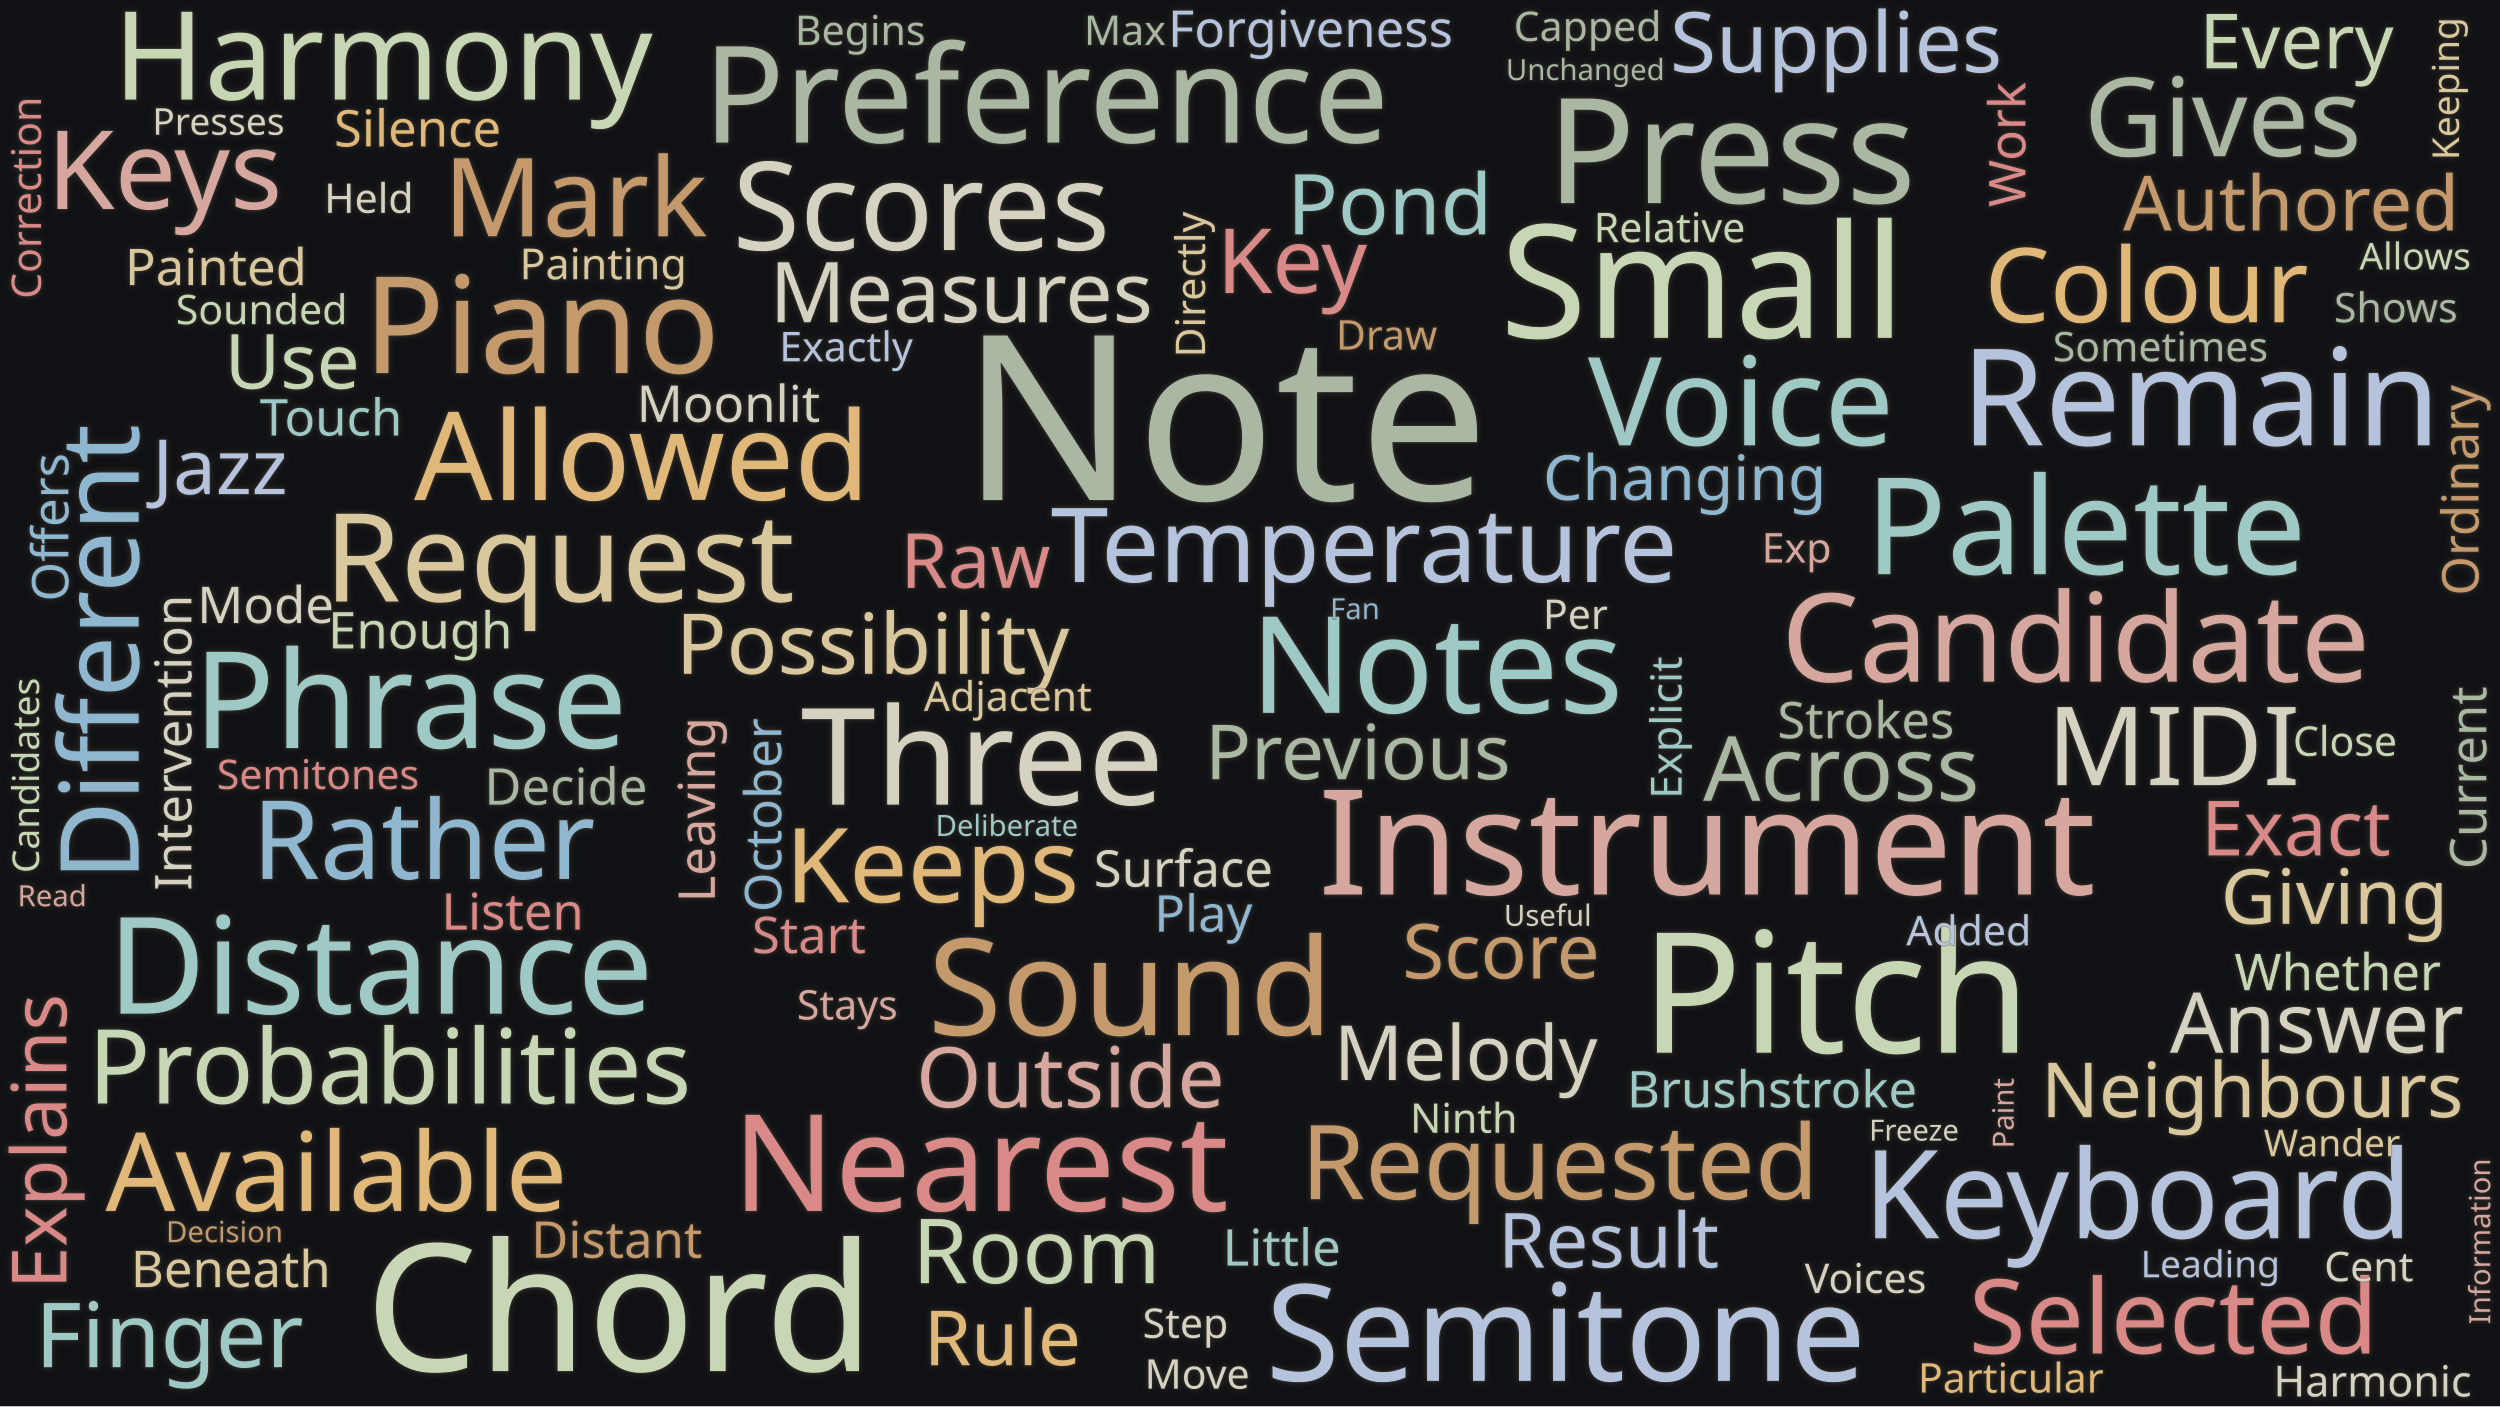
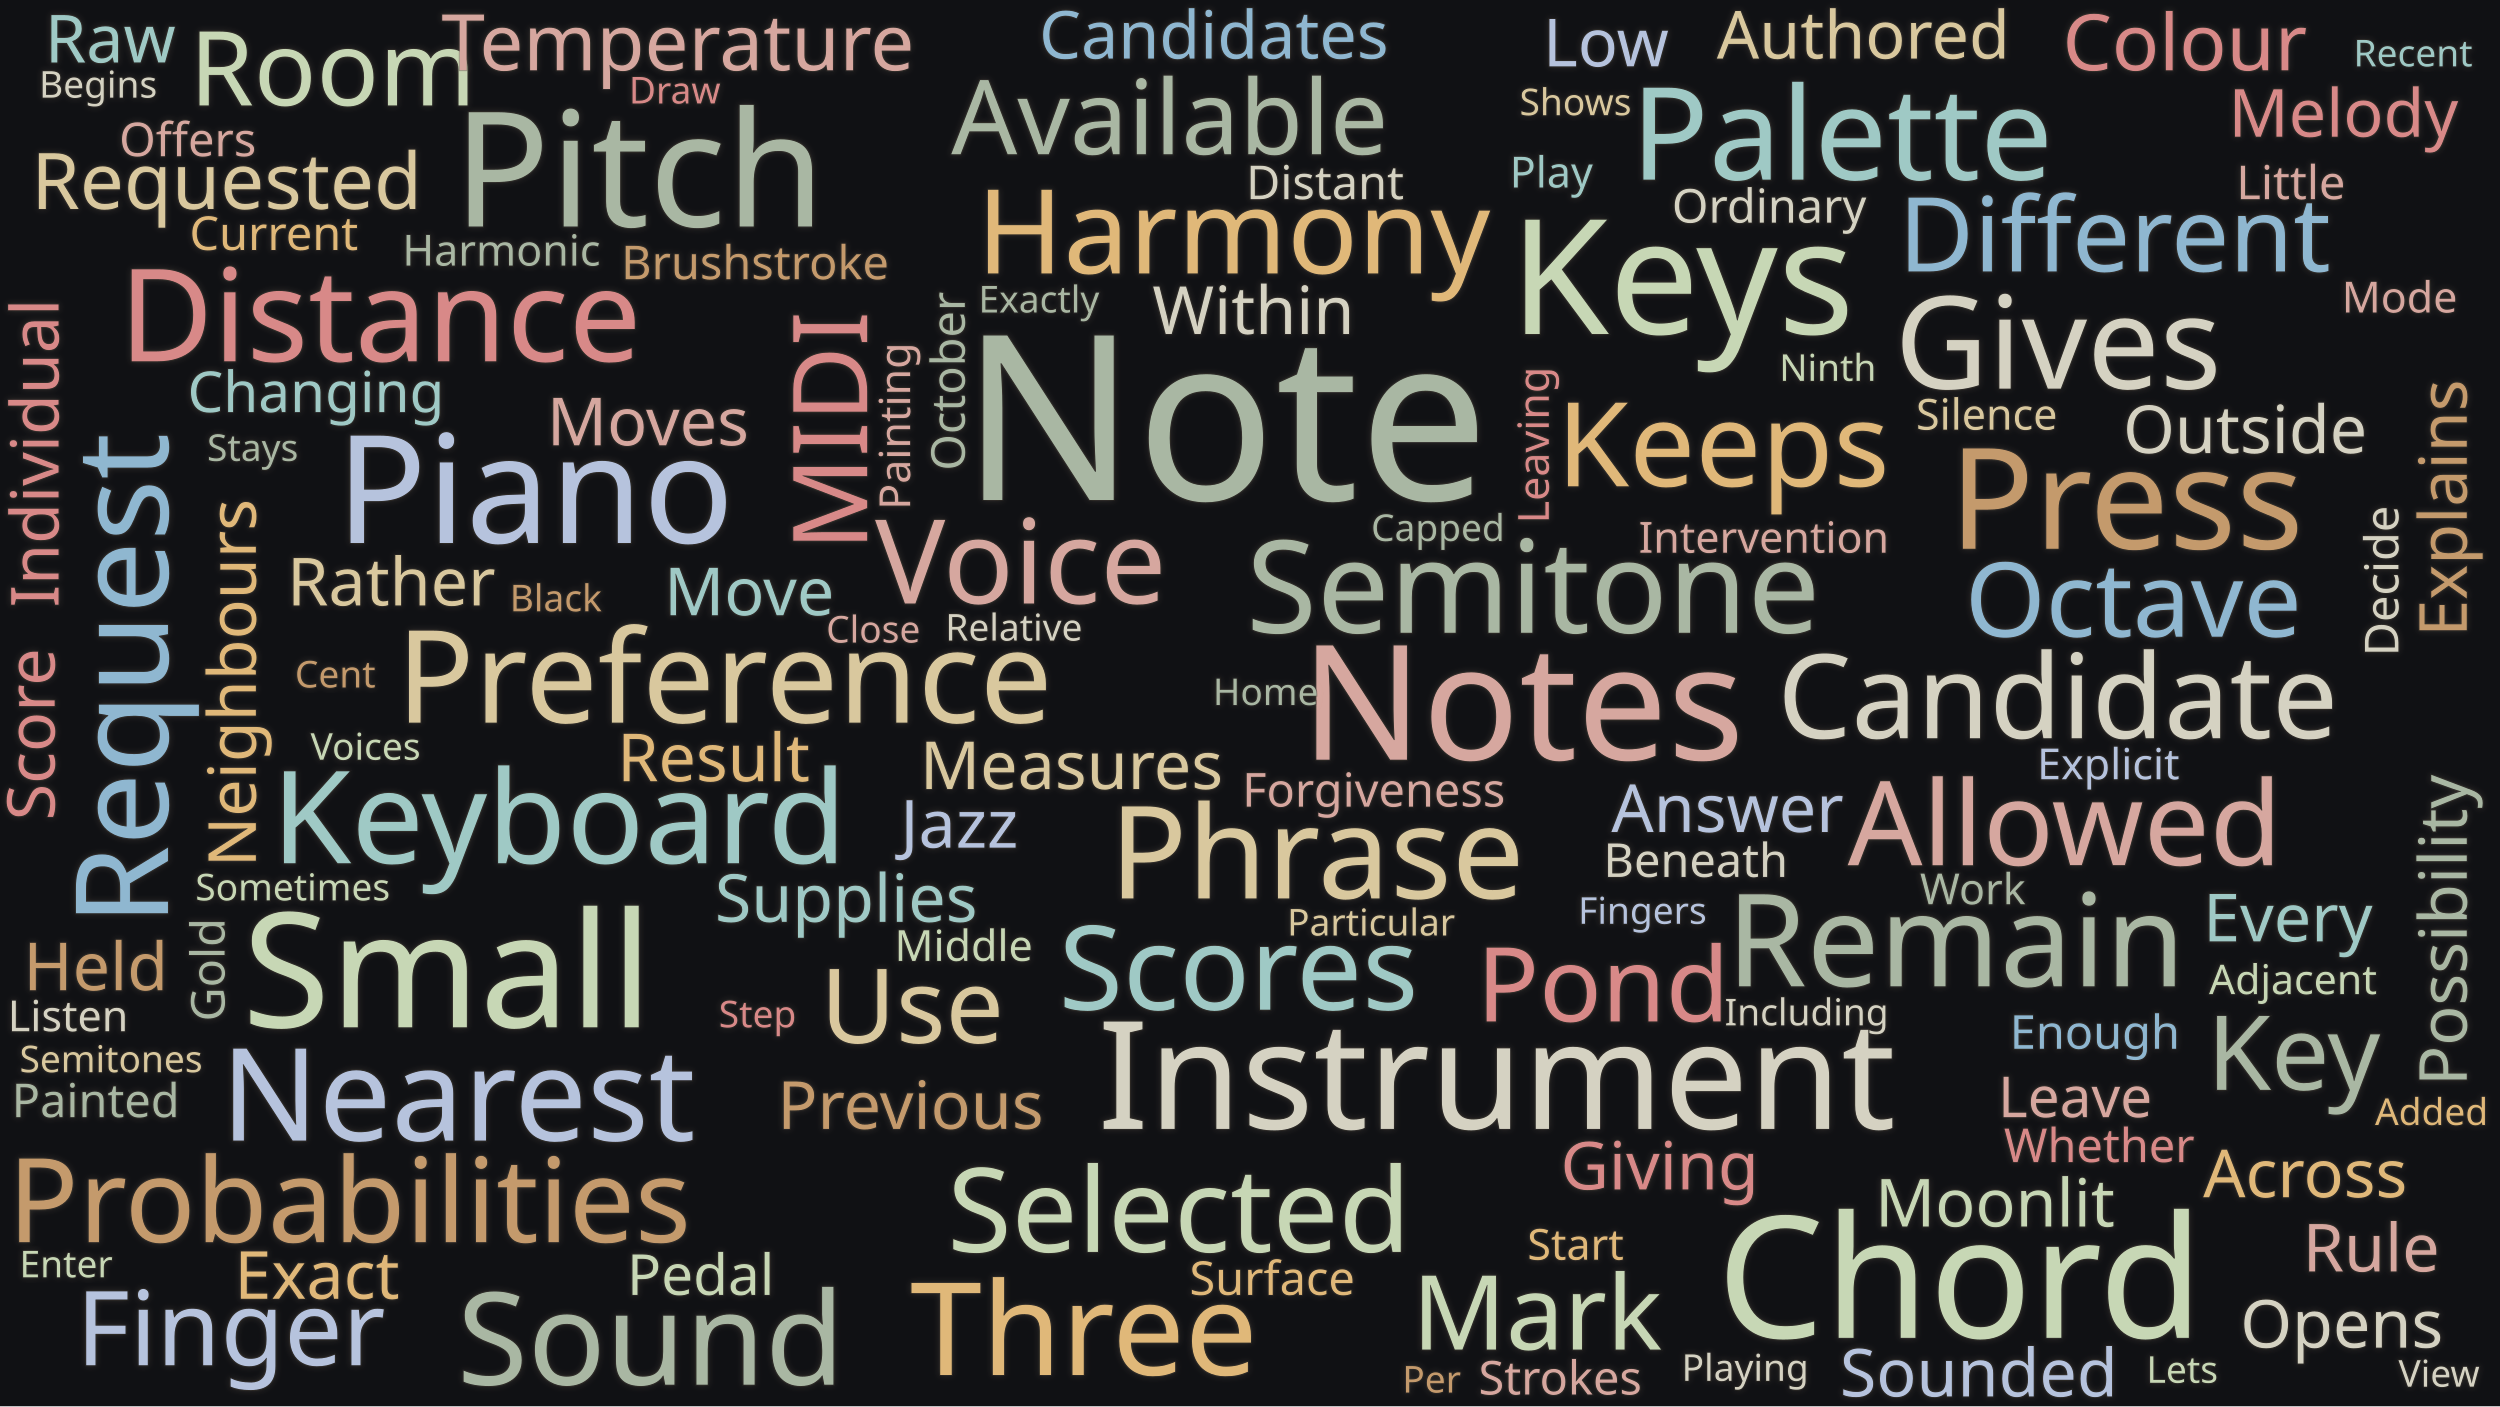
<svg xmlns="http://www.w3.org/2000/svg" role="img" aria-label="The Piano That Forgives: Painting Jazz with Probability" width="1280" height="720">
  <defs>
    <filter id="wordGlow" x="-20%" y="-20%" width="140%" height="140%">
      <feDropShadow dx="0" dy="0" stdDeviation="1.6" flood-color="#d8c7a1" flood-opacity="0.18" />
    </filter>
  </defs>
  <style>text { filter: url(#wordGlow); paint-order: stroke fill; stroke: rgba(16,17,20,.34); stroke-width: .9px; }</style>
  <style>text{font-family:'Droid Sans Mono';font-weight:normal;font-style:normal;}</style>
  <rect width="100%" height="100%" style="fill:#101114" />
  <text transform="translate(492,256)" font-size="118" style="fill:#a9b7a3">Note</text>
-   <text transform="translate(187,702)" font-size="91" style="fill:#c7d7b5">Chord</text>
-   <text transform="translate(840,539)" font-size="86" style="fill:#c7d7b5">Pitch</text>
-   <text transform="translate(768,173)" font-size="81" style="fill:#c7d7b5">Small</text>
-   <text transform="translate(792,104)" font-size="75" style="fill:#a9b7a3">Press</text>
-   <text transform="translate(675,458)" font-size="75" style="fill:#d6a79f">Instrument</text>
-   <text transform="translate(1004,228)" font-size="69" style="fill:#b6c3dd">Remain</text>
-   <text transform="translate(410,412)" font-size="69" style="fill:#d5d2c2">Three</text>
-   <text transform="translate(186,191)" font-size="69" style="fill:#c49a6c">Piano</text>
-   <text transform="translate(99,383)" font-size="69" style="fill:#9fc9c5">Phrase</text>
-   <text transform="translate(375,620)" font-size="69" style="fill:#d88988">Nearest</text>
-   <text transform="translate(475,530)" font-size="69" style="fill:#c49a6c">Sound</text>
-   <text transform="translate(955,294)" font-size="69" style="fill:#9fc9c5">Palette</text>
-   <text transform="translate(640,365)" font-size="69" style="fill:#9fc9c5">Notes</text>
-   <text transform="translate(648,707)" font-size="69" style="fill:#b6c3dd">Semitone</text>
-   <text transform="translate(55,519)" font-size="69" style="fill:#9fc9c5">Distance</text>
-   <text transform="translate(360,73)" font-size="69" style="fill:#a9b7a3">Preference</text>
-   <text transform="translate(954,634)" font-size="63" style="fill:#b6c3dd">Keyboard</text>
-   <text transform="translate(58,51)" font-size="63" style="fill:#c7d7b5">Harmony</text>
-   <text transform="translate(166,308)" font-size="63" style="fill:#d9c89e">Request</text>
-   <text transform="translate(212,256)" font-size="63" style="fill:#e0b879">Allowed</text>
-   <text transform="translate(912,349)" font-size="63" style="fill:#d6a79f">Candidate</text>
-   <text transform="translate(375,128)" font-size="63" style="fill:#d5d2c2">Scores</text>
-   <text transform="translate(813,228)" font-size="63" style="fill:#9fc9c5">Voice</text>
-   <text transform="translate(227,121)" font-size="56" style="fill:#c49a6c">Mark</text>
-   <text transform="translate(24,107)" font-size="56" style="fill:#d6a79f">Keys</text>
-   <text transform="translate(129,450)" font-size="56" style="fill:#8fb7d0">Rather</text>
-   <text transform="translate(54,620)" font-size="56" style="fill:#e0b879">Available</text>
-   <text transform="translate(71,451) rotate(-90)" font-size="56" style="fill:#8fb7d0">Different</text>
-   <text transform="translate(1048,402)" font-size="56" style="fill:#d5d2c2">MIDI</text>
-   <text transform="translate(1067,80)" font-size="56" style="fill:#a9b7a3">Gives</text>
-   <text transform="translate(538,298)" font-size="53" style="fill:#b6c3dd">Temperature</text>
-   <text transform="translate(45,565)" font-size="53" style="fill:#c7d7b5">Probabilities</text>
-   <text transform="translate(1008,693)" font-size="53" style="fill:#d88988">Selected</text>
-   <text transform="translate(666,614)" font-size="53" style="fill:#c49a6c">Requested</text>
-   <text transform="translate(402,462)" font-size="53" style="fill:#e0b879">Keeps</text>
-   <text transform="translate(1016,165)" font-size="53" style="fill:#e0b879">Colour</text>
-   <text transform="translate(623,150)" font-size="46" style="fill:#d88988">Key</text>
-   <text transform="translate(18,700)" font-size="46" style="fill:#9fc9c5">Finger</text>
-   <text transform="translate(872,410)" font-size="46" style="fill:#a9b7a3">Across</text>
-   <text transform="translate(467,657)" font-size="46" style="fill:#c7d7b5">Room</text>
-   <text transform="translate(346,345)" font-size="43" style="fill:#d9c89e">Possibility</text>
-   <text transform="translate(659,120)" font-size="43" style="fill:#9fc9c5">Pond</text>
-   <text transform="translate(855,37)" font-size="43" style="fill:#b6c3dd">Supplies</text>
-   <text transform="translate(469,567)" font-size="43" style="fill:#d6a79f">Outside</text>
-   <text transform="translate(394,165)" font-size="43" style="fill:#d5d2c2">Measures</text>
-   <text transform="translate(1111,539)" font-size="43" style="fill:#d5d2c2">Answer</text>
-   <text transform="translate(1045,572)" font-size="39" style="fill:#d9c89e">Neighbours</text>
-   <text transform="translate(473,699)" font-size="39" style="fill:#e0b879">Rule</text>
-   <text transform="translate(617,399)" font-size="39" style="fill:#a9b7a3">Previous</text>
-   <text transform="translate(683,553)" font-size="39" style="fill:#d5d2c2">Melody</text>
-   <text transform="translate(1087,118)" font-size="39" style="fill:#c49a6c">Authored</text>
-   <text transform="translate(1127,438)" font-size="39" style="fill:#d88988">Exact</text>
-   <text transform="translate(718,501)" font-size="39" style="fill:#c49a6c">Score</text>
-   <text transform="translate(1137,473)" font-size="39" style="fill:#d9c89e">Giving</text>
-   <text transform="translate(461,301)" font-size="39" style="fill:#d88988">Raw</text>
-   <text transform="translate(767,649)" font-size="39" style="fill:#b6c3dd">Result</text>
-   <text transform="translate(78,253)" font-size="39" style="fill:#b6c3dd">Jazz</text>
-   <text transform="translate(1126,35)" font-size="39" style="fill:#c7d7b5">Every</text>
-   <text transform="translate(34,660) rotate(-90)" font-size="39" style="fill:#d88988">Explains</text>
-   <text transform="translate(115,199)" font-size="39" style="fill:#c7d7b5">Use</text>
-   <text transform="translate(790,256)" font-size="32" style="fill:#8fb7d0">Changing</text>
-   <text transform="translate(400,467) rotate(-90)" font-size="26" style="fill:#8fb7d0">October</text>
-   <text transform="translate(598,24)" font-size="26" style="fill:#b6c3dd">Forgiveness</text>
-   <text transform="translate(133,223)" font-size="26" style="fill:#9fc9c5">Touch</text>
-   <text transform="translate(67,659)" font-size="26" style="fill:#d9c89e">Beneath</text>
-   <text transform="translate(626,648)" font-size="26" style="fill:#9fc9c5">Little</text>
-   <text transform="translate(833,567)" font-size="26" style="fill:#9fc9c5">Brushstroke</text>
-   <text transform="translate(64,146)" font-size="26" style="fill:#d9c89e">Painted</text>
-   <text transform="translate(560,454)" font-size="26" style="fill:#d5d2c2">Surface</text>
-   <text transform="translate(910,378)" font-size="26" style="fill:#a9b7a3">Strokes</text>
-   <text transform="translate(248,412)" font-size="26" style="fill:#a9b7a3">Decide</text>
-   <text transform="translate(1144,507)" font-size="26" style="fill:#c7d7b5">Whether</text>
-   <text transform="translate(272,644)" font-size="26" style="fill:#c49a6c">Distant</text>
-   <text transform="translate(1269,305) rotate(-90)" font-size="26" style="fill:#c49a6c">Ordinary</text>
-   <text transform="translate(168,332)" font-size="26" style="fill:#c7d7b5">Enough</text>
-   <text transform="translate(35,308) rotate(-90)" font-size="26" style="fill:#8fb7d0">Offers</text>
-   <text transform="translate(1273,445) rotate(-90)" font-size="26" style="fill:#a9b7a3">Current</text>
-   <text transform="translate(98,456) rotate(-90)" font-size="26" style="fill:#d5d2c2">Intervention</text>
-   <text transform="translate(385,488)" font-size="26" style="fill:#d88988">Start</text>
-   <text transform="translate(326,216)" font-size="26" style="fill:#d5d2c2">Moonlit</text>
-   <text transform="translate(101,319)" font-size="26" style="fill:#d5d2c2">Mode</text>
-   <text transform="translate(591,477)" font-size="26" style="fill:#8fb7d0">Play</text>
-   <text transform="translate(366,462) rotate(-90)" font-size="26" style="fill:#d6a79f">Leaving</text>
-   <text transform="translate(171,75)" font-size="26" style="fill:#e0b879">Silence</text>
-   <text transform="translate(226,476)" font-size="26" style="fill:#d88988">Listen</text>
-   <text transform="translate(1037,106) rotate(-90)" font-size="26" style="fill:#d88988">Work</text>
-   <text transform="translate(266,143)" font-size="22" style="fill:#d9c89e">Painting</text>
-   <text transform="translate(861,409) rotate(-90)" font-size="22" style="fill:#9fc9c5">Explicit</text>
-   <text transform="translate(1164,715)" font-size="22" style="fill:#d5d2c2">Harmonic</text>
-   <text transform="translate(473,364)" font-size="21" style="fill:#d9c89e">Adjacent</text>
-   <text transform="translate(585,685)" font-size="21" style="fill:#d5d2c2">Step</text>
-   <text transform="translate(586,711)" font-size="21" style="fill:#d5d2c2">Move</text>
-   <text transform="translate(408,522)" font-size="21" style="fill:#d6a79f">Stays</text>
-   <text transform="translate(399,185)" font-size="21" style="fill:#b6c3dd">Exactly</text>
-   <text transform="translate(1051,185)" font-size="21" style="fill:#a9b7a3">Sometimes</text>
-   <text transform="translate(1174,387)" font-size="21" style="fill:#c7d7b5">Close</text>
-   <text transform="translate(982,713)" font-size="21" style="fill:#e0b879">Particular</text>
-   <text transform="translate(166,109)" font-size="21" style="fill:#d5d2c2">Held</text>
-   <text transform="translate(924,662)" font-size="21" style="fill:#d5d2c2">Voices</text>
-   <text transform="translate(111,404)" font-size="21" style="fill:#d88988">Semitones</text>
-   <text transform="translate(684,179)" font-size="21" style="fill:#c49a6c">Draw</text>
-   <text transform="translate(790,322)" font-size="21" style="fill:#d5d2c2">Per</text>
-   <text transform="translate(1190,656)" font-size="21" style="fill:#d5d2c2">Cent</text>
-   <text transform="translate(976,484)" font-size="21" style="fill:#b6c3dd">Added</text>
-   <text transform="translate(722,580)" font-size="21" style="fill:#c7d7b5">Ninth</text>
-   <text transform="translate(1195,165)" font-size="21" style="fill:#a9b7a3">Shows</text>
-   <text transform="translate(90,166)" font-size="21" style="fill:#c7d7b5">Sounded</text>
-   <text transform="translate(407,23)" font-size="21" style="fill:#a9b7a3">Begins</text>
-   <text transform="translate(775,21)" font-size="21" style="fill:#a9b7a3">Capped</text>
-   <text transform="translate(816,124)" font-size="21" style="fill:#c7d7b5">Relative</text>
-   <text transform="translate(902,288)" font-size="21" style="fill:#d6a79f">Exp</text>
-   <text transform="translate(555,23)" font-size="21" style="fill:#a9b7a3">Max</text>
-   <text transform="translate(617,183) rotate(-90)" font-size="21" style="fill:#d9c89e">Directly</text>
-   <text transform="translate(21,153) rotate(-90)" font-size="21" style="fill:#d88988">Correction</text>
-   <text transform="translate(1096,654)" font-size="19" style="fill:#b6c3dd">Leading</text>
-   <text transform="translate(1159,592)" font-size="19" style="fill:#d9c89e">Wander</text>
-   <text transform="translate(1208,138)" font-size="19" style="fill:#c7d7b5">Allows</text>
-   <text transform="translate(20,447) rotate(-90)" font-size="19" style="fill:#c7d7b5">Candidates</text>
-   <text transform="translate(1259,82) rotate(-90)" font-size="19" style="fill:#d9c89e">Keeping</text>
-   <text transform="translate(78,69)" font-size="19" style="fill:#d5d2c2">Presses</text>
-   <text transform="translate(771,41)" font-size="15" style="fill:#a9b7a3">Unchanged</text>
-   <text transform="translate(479,428)" font-size="15" style="fill:#9fc9c5">Deliberate</text>
-   <text transform="translate(770,474)" font-size="15" style="fill:#d5d2c2">Useful</text>
-   <text transform="translate(1275,678) rotate(-90)" font-size="15" style="fill:#d6a79f">Information</text>
-   <text transform="translate(681,317)" font-size="15" style="fill:#8fb7d0">Fan</text>
-   <text transform="translate(957,584)" font-size="15" style="fill:#d5d2c2">Freeze</text>
-   <text transform="translate(85,636)" font-size="15" style="fill:#c49a6c">Decision</text>
-   <text transform="translate(9,464)" font-size="15" style="fill:#d6a79f">Read</text>
-   <text transform="translate(1031,588) rotate(-90)" font-size="15" style="fill:#d6a79f">Paint</text>
+   <text transform="translate(879,685)" font-size="87" style="fill:#c7d7b5">Chord</text>
+   <text transform="translate(124,526)" font-size="82" style="fill:#c7d7b5">Small</text>
+   <text transform="translate(773,171)" font-size="82" style="fill:#c7d7b5">Keys</text>
+   <text transform="translate(232,116)" font-size="82" style="fill:#a9b7a3">Pitch</text>
+   <text transform="translate(666,389)" font-size="82" style="fill:#d6a79f">Notes</text>
+   <text transform="translate(172,278)" font-size="77" style="fill:#b6c3dd">Piano</text>
+   <text transform="translate(562,578)" font-size="77" style="fill:#d5d2c2">Instrument</text>
+   <text transform="translate(998,281)" font-size="72" style="fill:#c49a6c">Press</text>
+   <text transform="translate(139,442)" font-size="66" style="fill:#9fc9c5">Keyboard</text>
+   <text transform="translate(884,505)" font-size="66" style="fill:#a9b7a3">Remain</text>
+   <text transform="translate(466,704)" font-size="66" style="fill:#e0b879">Three</text>
+   <text transform="translate(568,460)" font-size="66" style="fill:#d9c89e">Phrase</text>
+   <text transform="translate(113,584)" font-size="66" style="fill:#b6c3dd">Nearest</text>
+   <text transform="translate(234,709)" font-size="66" style="fill:#a9b7a3">Sound</text>
+   <text transform="translate(86,474) rotate(-90)" font-size="66" style="fill:#8fb7d0">Request</text>
+   <text transform="translate(835,92)" font-size="66" style="fill:#9fc9c5">Palette</text>
+   <text transform="translate(638,324)" font-size="66" style="fill:#a9b7a3">Semitone</text>
+   <text transform="translate(970,199)" font-size="66" style="fill:#d5d2c2">Gives</text>
+   <text transform="translate(61,185)" font-size="66" style="fill:#d88988">Distance</text>
+   <text transform="translate(203,370)" font-size="66" style="fill:#d9c89e">Preference</text>
+   <text transform="translate(500,140)" font-size="60" style="fill:#e0b879">Harmony</text>
+   <text transform="translate(946,443)" font-size="60" style="fill:#d6a79f">Allowed</text>
+   <text transform="translate(910,378)" font-size="60" style="fill:#d5d2c2">Candidate</text>
+   <text transform="translate(542,517)" font-size="60" style="fill:#9fc9c5">Scores</text>
+   <text transform="translate(4,636)" font-size="60" style="fill:#c49a6c">Probabilities</text>
+   <text transform="translate(485,641)" font-size="60" style="fill:#c7d7b5">Selected</text>
+   <text transform="translate(797,249)" font-size="60" style="fill:#e0b879">Keeps</text>
+   <text transform="translate(448,309)" font-size="60" style="fill:#d6a79f">Voice</text>
+   <text transform="translate(1130,558)" font-size="53" style="fill:#a9b7a3">Key</text>
+   <text transform="translate(723,691)" font-size="53" style="fill:#c7d7b5">Mark</text>
+   <text transform="translate(39,699)" font-size="53" style="fill:#b6c3dd">Finger</text>
+   <text transform="translate(97,54)" font-size="53" style="fill:#c7d7b5">Room</text>
+   <text transform="translate(756,523)" font-size="53" style="fill:#d88988">Pond</text>
+   <text transform="translate(487,79)" font-size="53" style="fill:#a9b7a3">Available</text>
+   <text transform="translate(972,139)" font-size="53" style="fill:#8fb7d0">Different</text>
+   <text transform="translate(444,282) rotate(-90)" font-size="53" style="fill:#d88988">MIDI</text>
+   <text transform="translate(420,534)" font-size="53" style="fill:#d9c89e">Use</text>
+   <text transform="translate(1006,326)" font-size="53" style="fill:#8fb7d0">Octave</text>
+   <text transform="translate(226,36)" font-size="40" style="fill:#d6a79f">Temperature</text>
+   <text transform="translate(16,107)" font-size="40" style="fill:#d9c89e">Requested</text>
+   <text transform="translate(1056,36)" font-size="40" style="fill:#d88988">Colour</text>
+   <text transform="translate(1147,690)" font-size="34" style="fill:#d5d2c2">Opens</text>
+   <text transform="translate(1128,613)" font-size="34" style="fill:#e0b879">Across</text>
+   <text transform="translate(1263,556) rotate(-90)" font-size="34" style="fill:#a9b7a3">Possibility</text>
+   <text transform="translate(960,628)" font-size="34" style="fill:#c7d7b5">Moonlit</text>
+   <text transform="translate(147,310)" font-size="34" style="fill:#d9c89e">Rather</text>
+   <text transform="translate(366,472)" font-size="34" style="fill:#9fc9c5">Supplies</text>
+   <text transform="translate(790,34)" font-size="34" style="fill:#b6c3dd">Low</text>
+   <text transform="translate(280,228)" font-size="34" style="fill:#d6a79f">Moves</text>
+   <text transform="translate(590,171)" font-size="34" style="fill:#d5d2c2">Within</text>
+   <text transform="translate(1087,232)" font-size="34" style="fill:#d5d2c2">Outside</text>
+   <text transform="translate(471,404)" font-size="34" style="fill:#d9c89e">Measures</text>
+   <text transform="translate(825,426)" font-size="34" style="fill:#b6c3dd">Answer</text>
+   <text transform="translate(131,444) rotate(-90)" font-size="34" style="fill:#e0b879">Neighbours</text>
+   <text transform="translate(1179,651)" font-size="34" style="fill:#d6a79f">Rule</text>
+   <text transform="translate(398,578)" font-size="34" style="fill:#c49a6c">Previous</text>
+   <text transform="translate(1141,70)" font-size="34" style="fill:#d88988">Melody</text>
+   <text transform="translate(12,507)" font-size="34" style="fill:#c49a6c">Held</text>
+   <text transform="translate(879,30)" font-size="34" style="fill:#d9c89e">Authored</text>
+   <text transform="translate(942,715)" font-size="34" style="fill:#b6c3dd">Sounded</text>
+   <text transform="translate(120,665)" font-size="34" style="fill:#e0b879">Exact</text>
+   <text transform="translate(28,420) rotate(-90)" font-size="34" style="fill:#d88988">Score</text>
+   <text transform="translate(799,609)" font-size="34" style="fill:#d88988">Giving</text>
+   <text transform="translate(532,30)" font-size="34" style="fill:#8fb7d0">Candidates</text>
+   <text transform="translate(23,32)" font-size="34" style="fill:#9fc9c5">Raw</text>
+   <text transform="translate(316,400)" font-size="34" style="fill:#e0b879">Result</text>
+   <text transform="translate(30,311) rotate(-90)" font-size="34" style="fill:#d88988">Individual</text>
+   <text transform="translate(461,434)" font-size="34" style="fill:#b6c3dd">Jazz</text>
+   <text transform="translate(1128,482)" font-size="34" style="fill:#9fc9c5">Every</text>
+   <text transform="translate(1263,326) rotate(-90)" font-size="34" style="fill:#c49a6c">Explains</text>
+   <text transform="translate(340,315)" font-size="34" style="fill:#9fc9c5">Move</text>
+   <text transform="translate(96,211)" font-size="29" style="fill:#9fc9c5">Changing</text>
+   <text transform="translate(321,663)" font-size="29" style="fill:#c7d7b5">Pedal</text>
+   <text transform="translate(1023,572)" font-size="29" style="fill:#d6a79f">Leave</text>
+   <text transform="translate(494,241) rotate(-90)" font-size="24" style="fill:#a9b7a3">October</text>
+   <text transform="translate(636,413)" font-size="24" style="fill:#d6a79f">Forgiveness</text>
+   <text transform="translate(821,449)" font-size="24" style="fill:#d5d2c2">Beneath</text>
+   <text transform="translate(1145,102)" font-size="24" style="fill:#d6a79f">Little</text>
+   <text transform="translate(318,143)" font-size="24" style="fill:#c49a6c">Brushstroke</text>
+   <text transform="translate(6,572)" font-size="24" style="fill:#a9b7a3">Painted</text>
+   <text transform="translate(609,663)" font-size="24" style="fill:#e0b879">Surface</text>
+   <text transform="translate(757,714)" font-size="24" style="fill:#d6a79f">Strokes</text>
+   <text transform="translate(115,523) rotate(-90)" font-size="24" style="fill:#a9b7a3">Gold</text>
+   <text transform="translate(1228,336) rotate(-90)" font-size="24" style="fill:#d5d2c2">Decide</text>
+   <text transform="translate(1026,595)" font-size="24" style="fill:#d88988">Whether</text>
+   <text transform="translate(638,102)" font-size="24" style="fill:#d5d2c2">Distant</text>
+   <text transform="translate(856,114)" font-size="24" style="fill:#d5d2c2">Ordinary</text>
+   <text transform="translate(1029,537)" font-size="24" style="fill:#8fb7d0">Enough</text>
+   <text transform="translate(61,80)" font-size="24" style="fill:#d6a79f">Offers</text>
+   <text transform="translate(97,128)" font-size="24" style="fill:#e0b879">Current</text>
+   <text transform="translate(839,283)" font-size="22" style="fill:#d6a79f">Intervention</text>
+   <text transform="translate(782,645)" font-size="22" style="fill:#e0b879">Start</text>
+   <text transform="translate(1199,160)" font-size="22" style="fill:#d6a79f">Mode</text>
+   <text transform="translate(773,96)" font-size="22" style="fill:#9fc9c5">Play</text>
+   <text transform="translate(793,268) rotate(-90)" font-size="22" style="fill:#d88988">Leaving</text>
+   <text transform="translate(981,220)" font-size="22" style="fill:#d9c89e">Silence</text>
+   <text transform="translate(4,528)" font-size="22" style="fill:#d5d2c2">Listen</text>
+   <text transform="translate(983,463)" font-size="22" style="fill:#a9b7a3">Work</text>
+   <text transform="translate(466,261) rotate(-90)" font-size="22" style="fill:#d6a79f">Painting</text>
+   <text transform="translate(1043,399)" font-size="22" style="fill:#b6c3dd">Explicit</text>
+   <text transform="translate(206,136)" font-size="22" style="fill:#a9b7a3">Harmonic</text>
+   <text transform="translate(458,492)" font-size="22" style="fill:#c7d7b5">Middle</text>
+   <text transform="translate(1131,509)" font-size="21" style="fill:#c7d7b5">Adjacent</text>
+   <text transform="translate(883,525)" font-size="19" style="fill:#d5d2c2">Including</text>
+   <text transform="translate(368,526)" font-size="19" style="fill:#d88988">Step</text>
+   <text transform="translate(261,313)" font-size="19" style="fill:#c49a6c">Black</text>
+   <text transform="translate(861,707)" font-size="19" style="fill:#d5d2c2">Playing</text>
+   <text transform="translate(1228,710)" font-size="19" style="fill:#d5d2c2">View</text>
+   <text transform="translate(808,473)" font-size="19" style="fill:#b6c3dd">Fingers</text>
+   <text transform="translate(1099,708)" font-size="19" style="fill:#c7d7b5">Lets</text>
+   <text transform="translate(621,361)" font-size="19" style="fill:#a9b7a3">Home</text>
+   <text transform="translate(10,654)" font-size="19" style="fill:#c7d7b5">Enter</text>
+   <text transform="translate(106,236)" font-size="19" style="fill:#a9b7a3">Stays</text>
+   <text transform="translate(501,160)" font-size="19" style="fill:#a9b7a3">Exactly</text>
+   <text transform="translate(100,461)" font-size="19" style="fill:#c7d7b5">Sometimes</text>
+   <text transform="translate(423,329)" font-size="19" style="fill:#d6a79f">Close</text>
+   <text transform="translate(659,479)" font-size="19" style="fill:#d9c89e">Particular</text>
+   <text transform="translate(159,389)" font-size="19" style="fill:#c7d7b5">Voices</text>
+   <text transform="translate(10,549)" font-size="19" style="fill:#d9c89e">Semitones</text>
+   <text transform="translate(322,53)" font-size="19" style="fill:#d88988">Draw</text>
+   <text transform="translate(718,713)" font-size="19" style="fill:#c49a6c">Per</text>
+   <text transform="translate(151,352)" font-size="19" style="fill:#c49a6c">Cent</text>
+   <text transform="translate(1216,576)" font-size="19" style="fill:#e0b879">Added</text>
+   <text transform="translate(911,195)" font-size="19" style="fill:#c7d7b5">Ninth</text>
+   <text transform="translate(778,59)" font-size="19" style="fill:#d9c89e">Shows</text>
+   <text transform="translate(20,50)" font-size="19" style="fill:#d5d2c2">Begins</text>
+   <text transform="translate(702,277)" font-size="19" style="fill:#a9b7a3">Capped</text>
+   <text transform="translate(1205,34)" font-size="19" style="fill:#9fc9c5">Recent</text>
+   <text transform="translate(484,328)" font-size="19" style="fill:#d5d2c2">Relative</text>
</svg>
